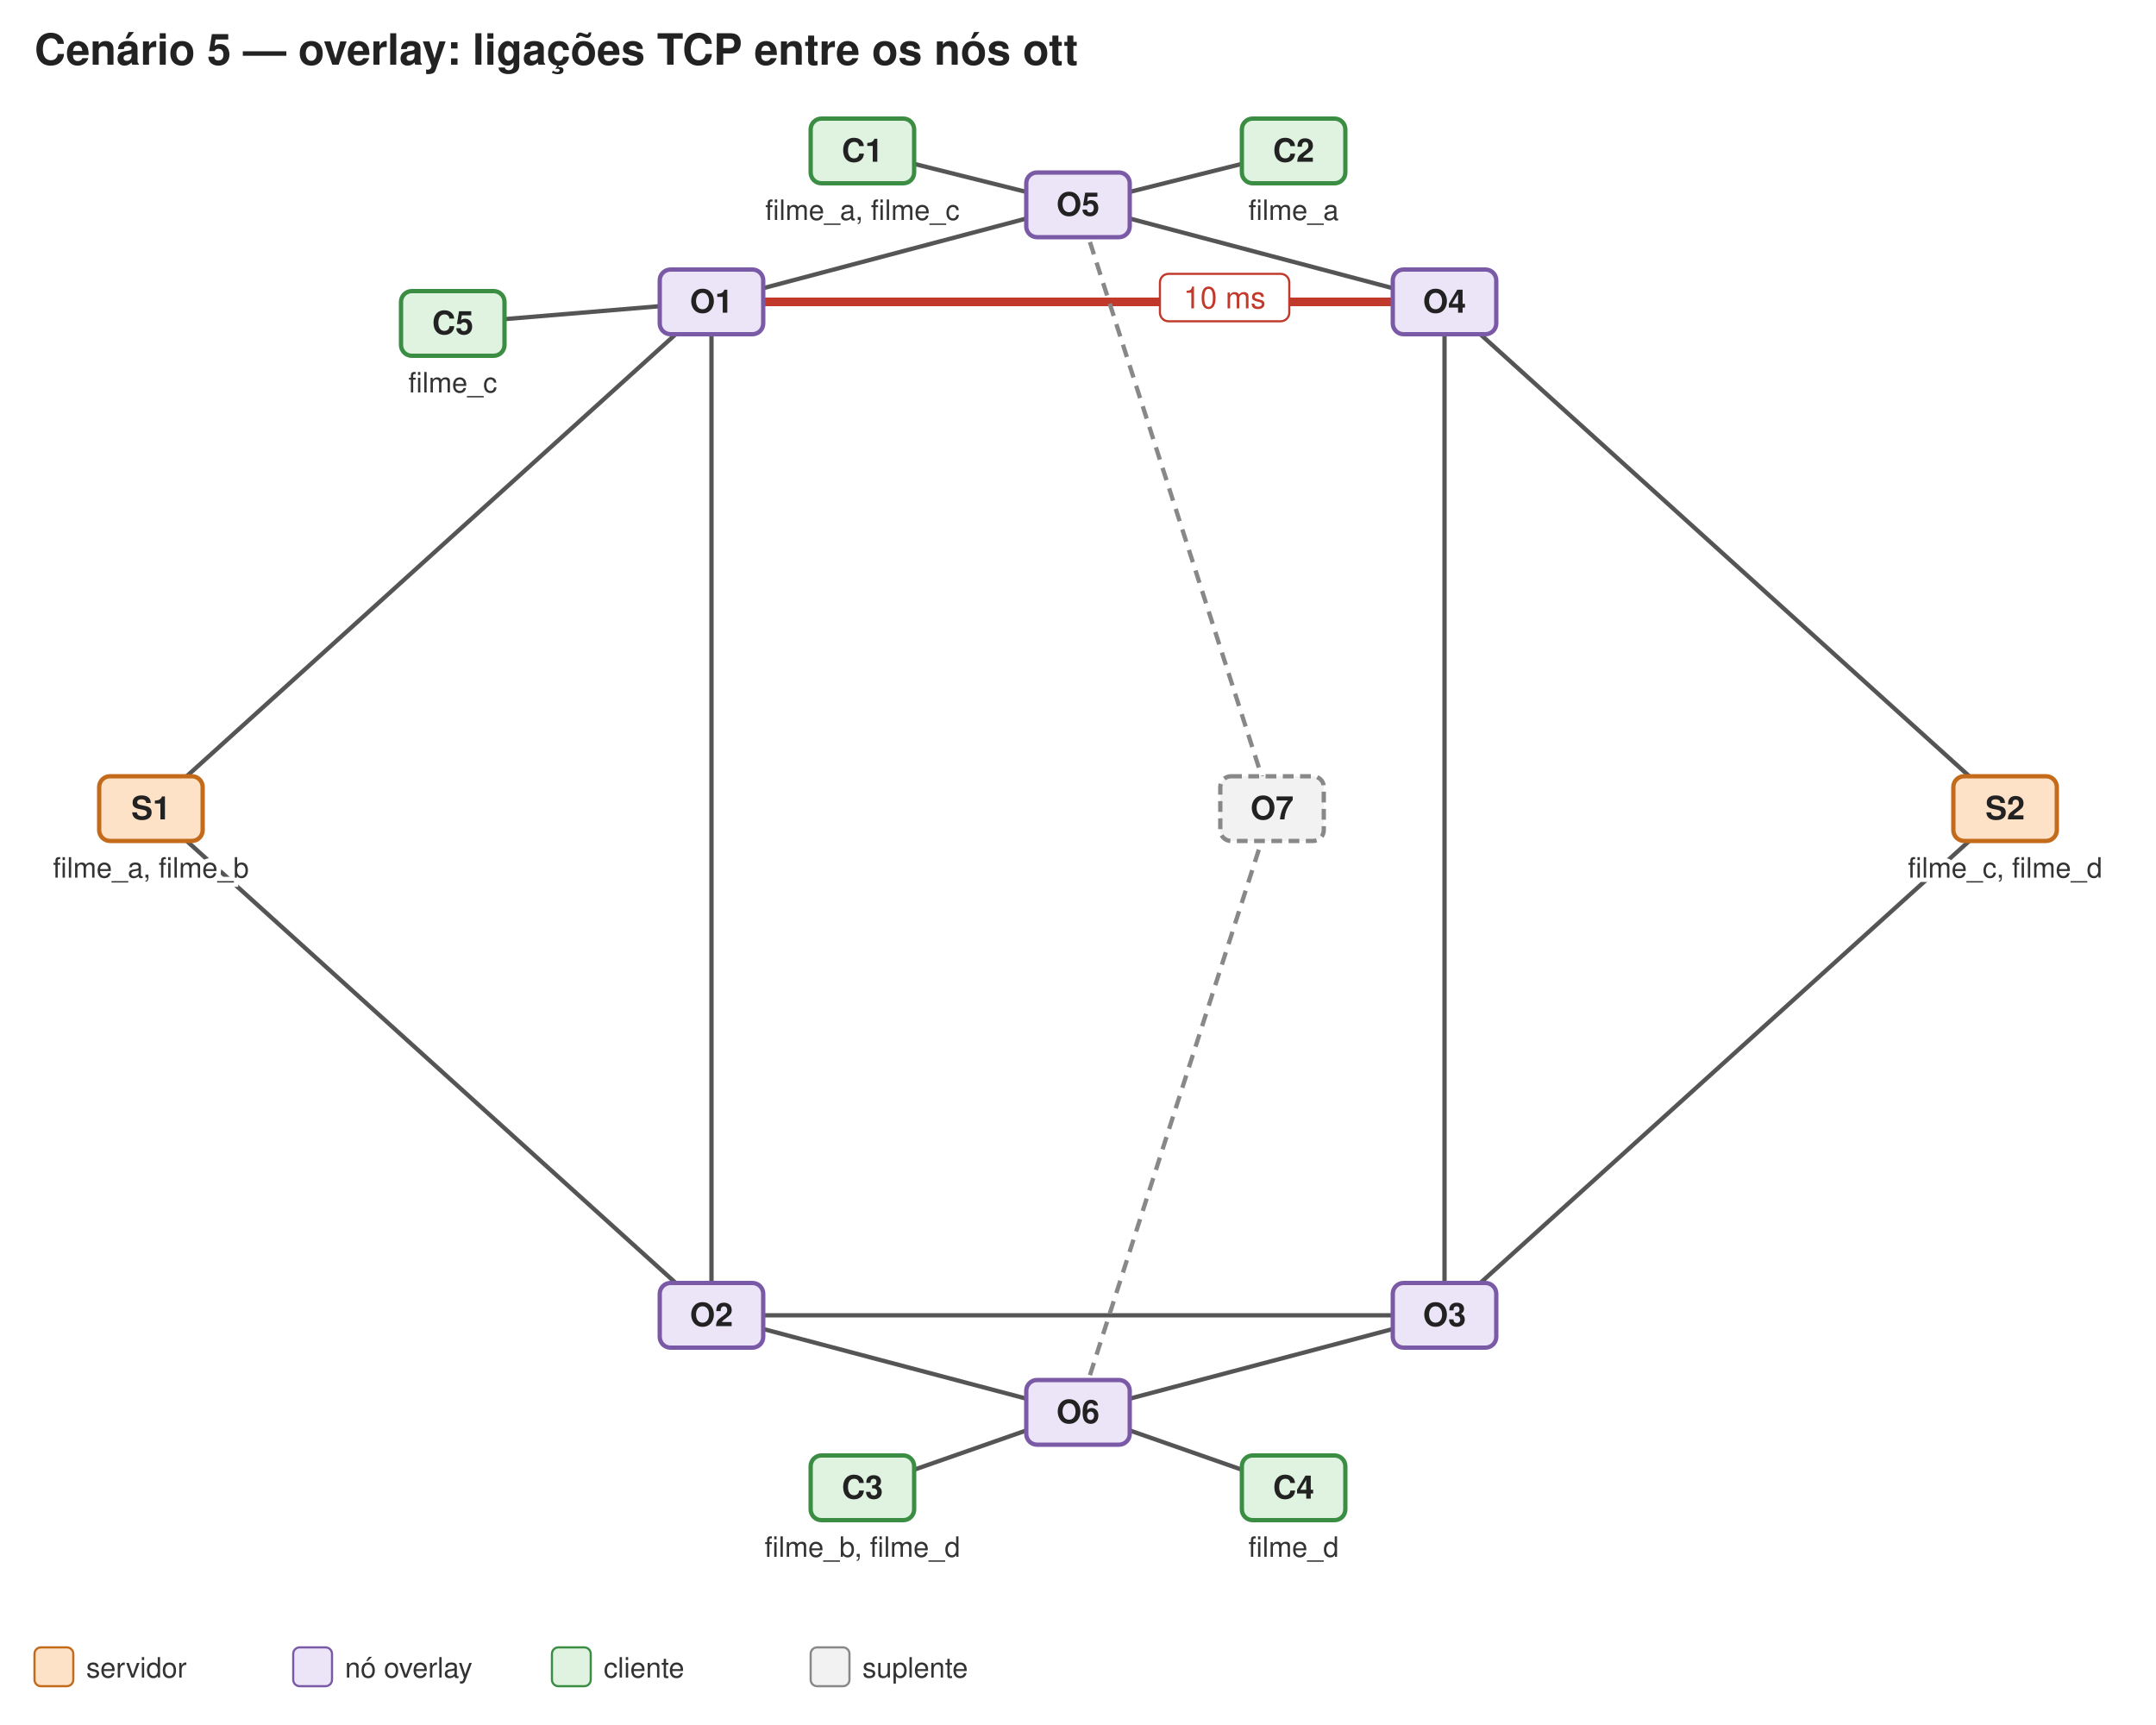
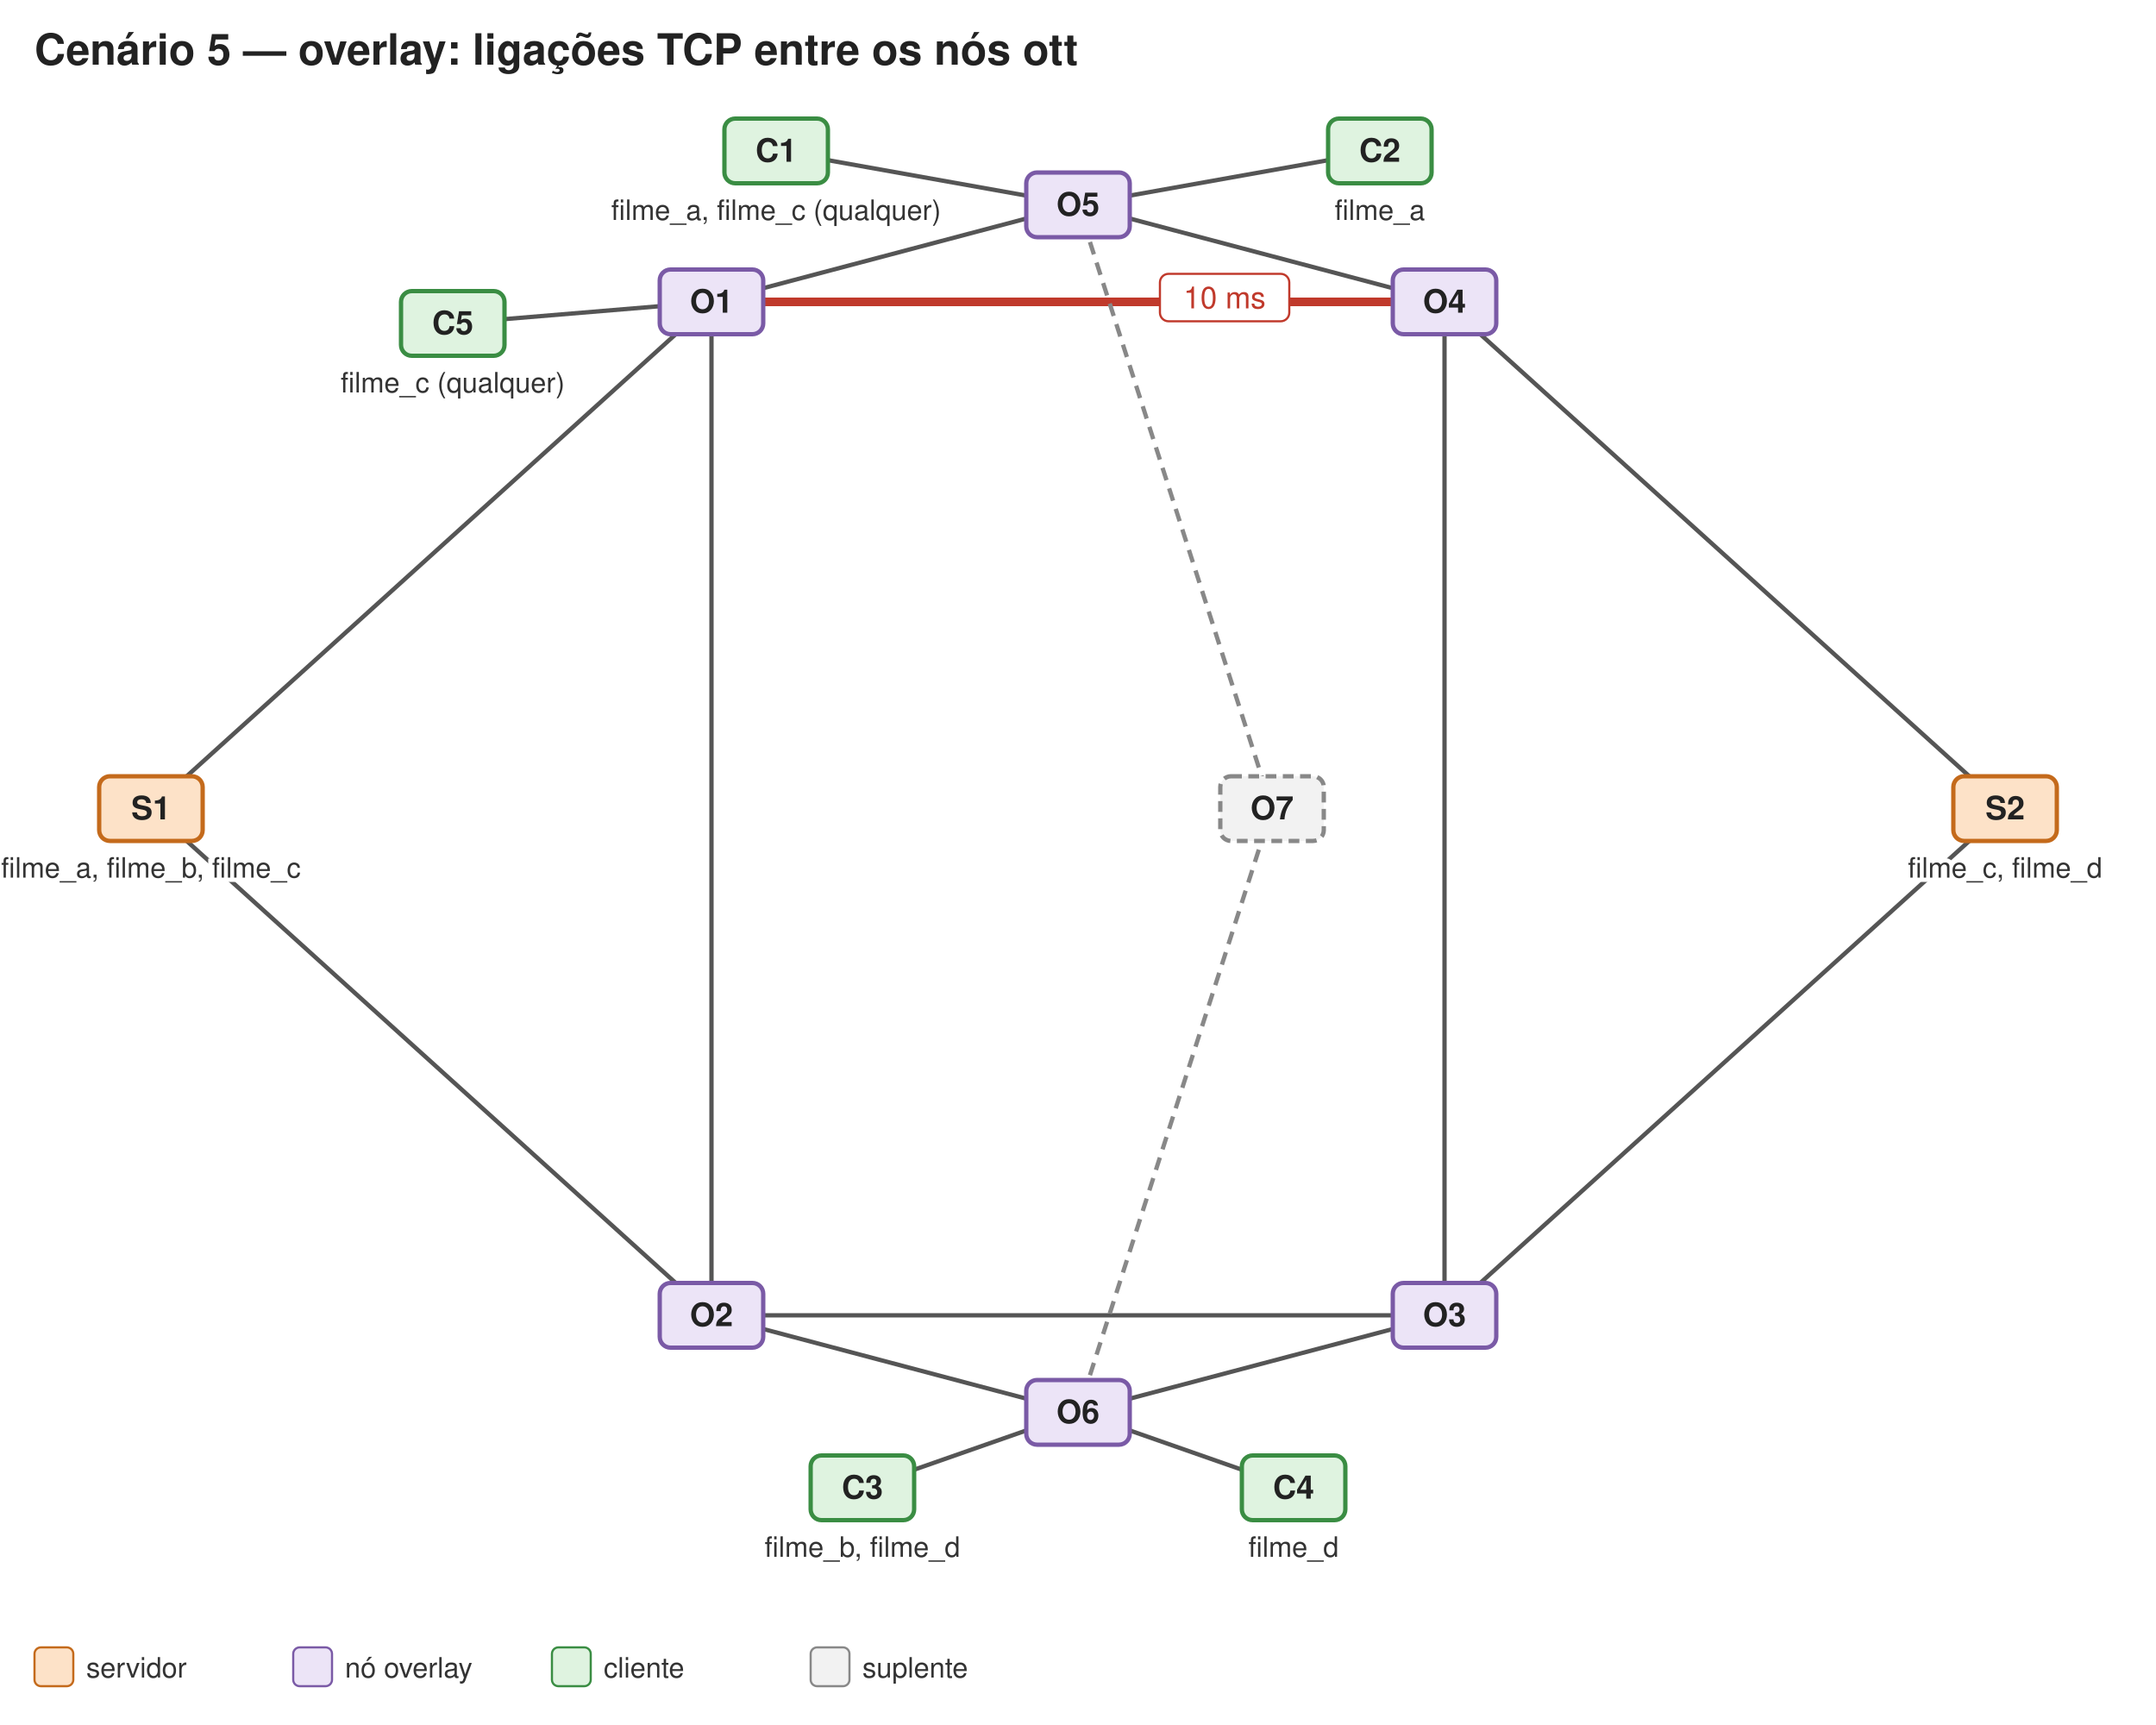
<svg xmlns="http://www.w3.org/2000/svg" viewBox="0 0 1000 800" width="1000" height="800" font-family="Helvetica, Arial, sans-serif">
  <rect width="1000" height="800" fill="#ffffff" />
  <text x="16" y="30" font-size="20" font-weight="bold" fill="#222">Cenário 5 — overlay: ligações TCP entre os nós ott</text>
  <line x1="70" y1="375" x2="330" y2="140" stroke="#555" stroke-width="2" />
  <line x1="70" y1="375" x2="330" y2="610" stroke="#555" stroke-width="2" />
  <line x1="930" y1="375" x2="670" y2="610" stroke="#555" stroke-width="2" />
  <line x1="930" y1="375" x2="670" y2="140" stroke="#555" stroke-width="2" />
  <line x1="330" y1="140" x2="330" y2="610" stroke="#555" stroke-width="2" />
  <line x1="330" y1="610" x2="670" y2="610" stroke="#555" stroke-width="2" />
  <line x1="670" y1="610" x2="670" y2="140" stroke="#555" stroke-width="2" />
  <line x1="670" y1="140" x2="330" y2="140" stroke="#c0392b" stroke-width="4" />
  <rect x="538.0" y="127.0" width="60" height="22" rx="4" fill="#fff" stroke="#c0392b" />
  <text x="568.0" y="143.0" font-size="14" text-anchor="middle" fill="#c0392b">10 ms</text>
  <line x1="500" y1="95" x2="330" y2="140" stroke="#555" stroke-width="2" />
  <line x1="500" y1="95" x2="670" y2="140" stroke="#555" stroke-width="2" />
  <line x1="500" y1="655" x2="330" y2="610" stroke="#555" stroke-width="2" />
  <line x1="500" y1="655" x2="670" y2="610" stroke="#555" stroke-width="2" />
  <line x1="590" y1="375" x2="500" y2="95" stroke="#888" stroke-width="2" stroke-dasharray="6 4" />
  <line x1="590" y1="375" x2="500" y2="655" stroke="#888" stroke-width="2" stroke-dasharray="6 4" />
-   <line x1="400" y1="70" x2="500" y2="95" stroke="#555" stroke-width="2" />
-   <line x1="600" y1="70" x2="500" y2="95" stroke="#555" stroke-width="2" />
+   <line x1="360" y1="70" x2="500" y2="95" stroke="#555" stroke-width="2" />
+   <line x1="640" y1="70" x2="500" y2="95" stroke="#555" stroke-width="2" />
  <line x1="400" y1="690" x2="500" y2="655" stroke="#555" stroke-width="2" />
  <line x1="600" y1="690" x2="500" y2="655" stroke="#555" stroke-width="2" />
  <line x1="210" y1="150" x2="330" y2="140" stroke="#555" stroke-width="2" />
  <rect x="46" y="360" width="48" height="30" rx="5" fill="#fde2c8" stroke="#c46a1b" stroke-width="2" />
  <text x="70" y="380" font-size="15" font-weight="bold" text-anchor="middle" fill="#222">S1</text>
-   <text x="70" y="407" font-size="13" text-anchor="middle" fill="#333" stroke="#ffffff" stroke-width="4" paint-order="stroke">filme_a, filme_b</text>
+   <text x="70" y="407" font-size="13" text-anchor="middle" fill="#333" stroke="#ffffff" stroke-width="4" paint-order="stroke">filme_a, filme_b, filme_c</text>
  <rect x="906" y="360" width="48" height="30" rx="5" fill="#fde2c8" stroke="#c46a1b" stroke-width="2" />
  <text x="930" y="380" font-size="15" font-weight="bold" text-anchor="middle" fill="#222">S2</text>
  <text x="930" y="407" font-size="13" text-anchor="middle" fill="#333" stroke="#ffffff" stroke-width="4" paint-order="stroke">filme_c, filme_d</text>
  <rect x="306" y="125" width="48" height="30" rx="5" fill="#ece4f7" stroke="#7a5aa6" stroke-width="2" />
  <text x="330" y="145" font-size="15" font-weight="bold" text-anchor="middle" fill="#222">O1</text>
  <rect x="306" y="595" width="48" height="30" rx="5" fill="#ece4f7" stroke="#7a5aa6" stroke-width="2" />
  <text x="330" y="615" font-size="15" font-weight="bold" text-anchor="middle" fill="#222">O2</text>
  <rect x="646" y="595" width="48" height="30" rx="5" fill="#ece4f7" stroke="#7a5aa6" stroke-width="2" />
  <text x="670" y="615" font-size="15" font-weight="bold" text-anchor="middle" fill="#222">O3</text>
  <rect x="646" y="125" width="48" height="30" rx="5" fill="#ece4f7" stroke="#7a5aa6" stroke-width="2" />
  <text x="670" y="145" font-size="15" font-weight="bold" text-anchor="middle" fill="#222">O4</text>
  <rect x="476" y="80" width="48" height="30" rx="5" fill="#ece4f7" stroke="#7a5aa6" stroke-width="2" />
  <text x="500" y="100" font-size="15" font-weight="bold" text-anchor="middle" fill="#222">O5</text>
  <rect x="476" y="640" width="48" height="30" rx="5" fill="#ece4f7" stroke="#7a5aa6" stroke-width="2" />
  <text x="500" y="660" font-size="15" font-weight="bold" text-anchor="middle" fill="#222">O6</text>
  <rect x="566" y="360" width="48" height="30" rx="5" fill="#f2f2f2" stroke="#888888" stroke-width="2" stroke-dasharray="5 3" />
  <text x="590" y="380" font-size="15" font-weight="bold" text-anchor="middle" fill="#222">O7</text>
-   <rect x="376" y="55" width="48" height="30" rx="5" fill="#dff3e0" stroke="#3a8d43" stroke-width="2" />
-   <text x="400" y="75" font-size="15" font-weight="bold" text-anchor="middle" fill="#222">C1</text>
-   <text x="400" y="102" font-size="13" text-anchor="middle" fill="#333" stroke="#ffffff" stroke-width="4" paint-order="stroke">filme_a, filme_c</text>
-   <rect x="576" y="55" width="48" height="30" rx="5" fill="#dff3e0" stroke="#3a8d43" stroke-width="2" />
-   <text x="600" y="75" font-size="15" font-weight="bold" text-anchor="middle" fill="#222">C2</text>
-   <text x="600" y="102" font-size="13" text-anchor="middle" fill="#333" stroke="#ffffff" stroke-width="4" paint-order="stroke">filme_a</text>
+   <rect x="336" y="55" width="48" height="30" rx="5" fill="#dff3e0" stroke="#3a8d43" stroke-width="2" />
+   <text x="360" y="75" font-size="15" font-weight="bold" text-anchor="middle" fill="#222">C1</text>
+   <text x="360" y="102" font-size="13" text-anchor="middle" fill="#333" stroke="#ffffff" stroke-width="4" paint-order="stroke">filme_a, filme_c (qualquer)</text>
+   <rect x="616" y="55" width="48" height="30" rx="5" fill="#dff3e0" stroke="#3a8d43" stroke-width="2" />
+   <text x="640" y="75" font-size="15" font-weight="bold" text-anchor="middle" fill="#222">C2</text>
+   <text x="640" y="102" font-size="13" text-anchor="middle" fill="#333" stroke="#ffffff" stroke-width="4" paint-order="stroke">filme_a</text>
  <rect x="376" y="675" width="48" height="30" rx="5" fill="#dff3e0" stroke="#3a8d43" stroke-width="2" />
  <text x="400" y="695" font-size="15" font-weight="bold" text-anchor="middle" fill="#222">C3</text>
  <text x="400" y="722" font-size="13" text-anchor="middle" fill="#333" stroke="#ffffff" stroke-width="4" paint-order="stroke">filme_b, filme_d</text>
  <rect x="576" y="675" width="48" height="30" rx="5" fill="#dff3e0" stroke="#3a8d43" stroke-width="2" />
  <text x="600" y="695" font-size="15" font-weight="bold" text-anchor="middle" fill="#222">C4</text>
  <text x="600" y="722" font-size="13" text-anchor="middle" fill="#333" stroke="#ffffff" stroke-width="4" paint-order="stroke">filme_d</text>
  <rect x="186" y="135" width="48" height="30" rx="5" fill="#dff3e0" stroke="#3a8d43" stroke-width="2" />
  <text x="210" y="155" font-size="15" font-weight="bold" text-anchor="middle" fill="#222">C5</text>
-   <text x="210" y="182" font-size="13" text-anchor="middle" fill="#333" stroke="#ffffff" stroke-width="4" paint-order="stroke">filme_c</text>
+   <text x="210" y="182" font-size="13" text-anchor="middle" fill="#333" stroke="#ffffff" stroke-width="4" paint-order="stroke">filme_c (qualquer)</text>
  <rect x="16" y="764" width="18" height="18" rx="3" fill="#fde2c8" stroke="#c46a1b" />
  <text x="40" y="778" font-size="13" fill="#333">servidor</text>
  <rect x="136" y="764" width="18" height="18" rx="3" fill="#ece4f7" stroke="#7a5aa6" />
  <text x="160" y="778" font-size="13" fill="#333">nó overlay</text>
  <rect x="256" y="764" width="18" height="18" rx="3" fill="#dff3e0" stroke="#3a8d43" />
  <text x="280" y="778" font-size="13" fill="#333">cliente</text>
  <rect x="376" y="764" width="18" height="18" rx="3" fill="#f2f2f2" stroke="#888888" />
  <text x="400" y="778" font-size="13" fill="#333">suplente</text>
</svg>
